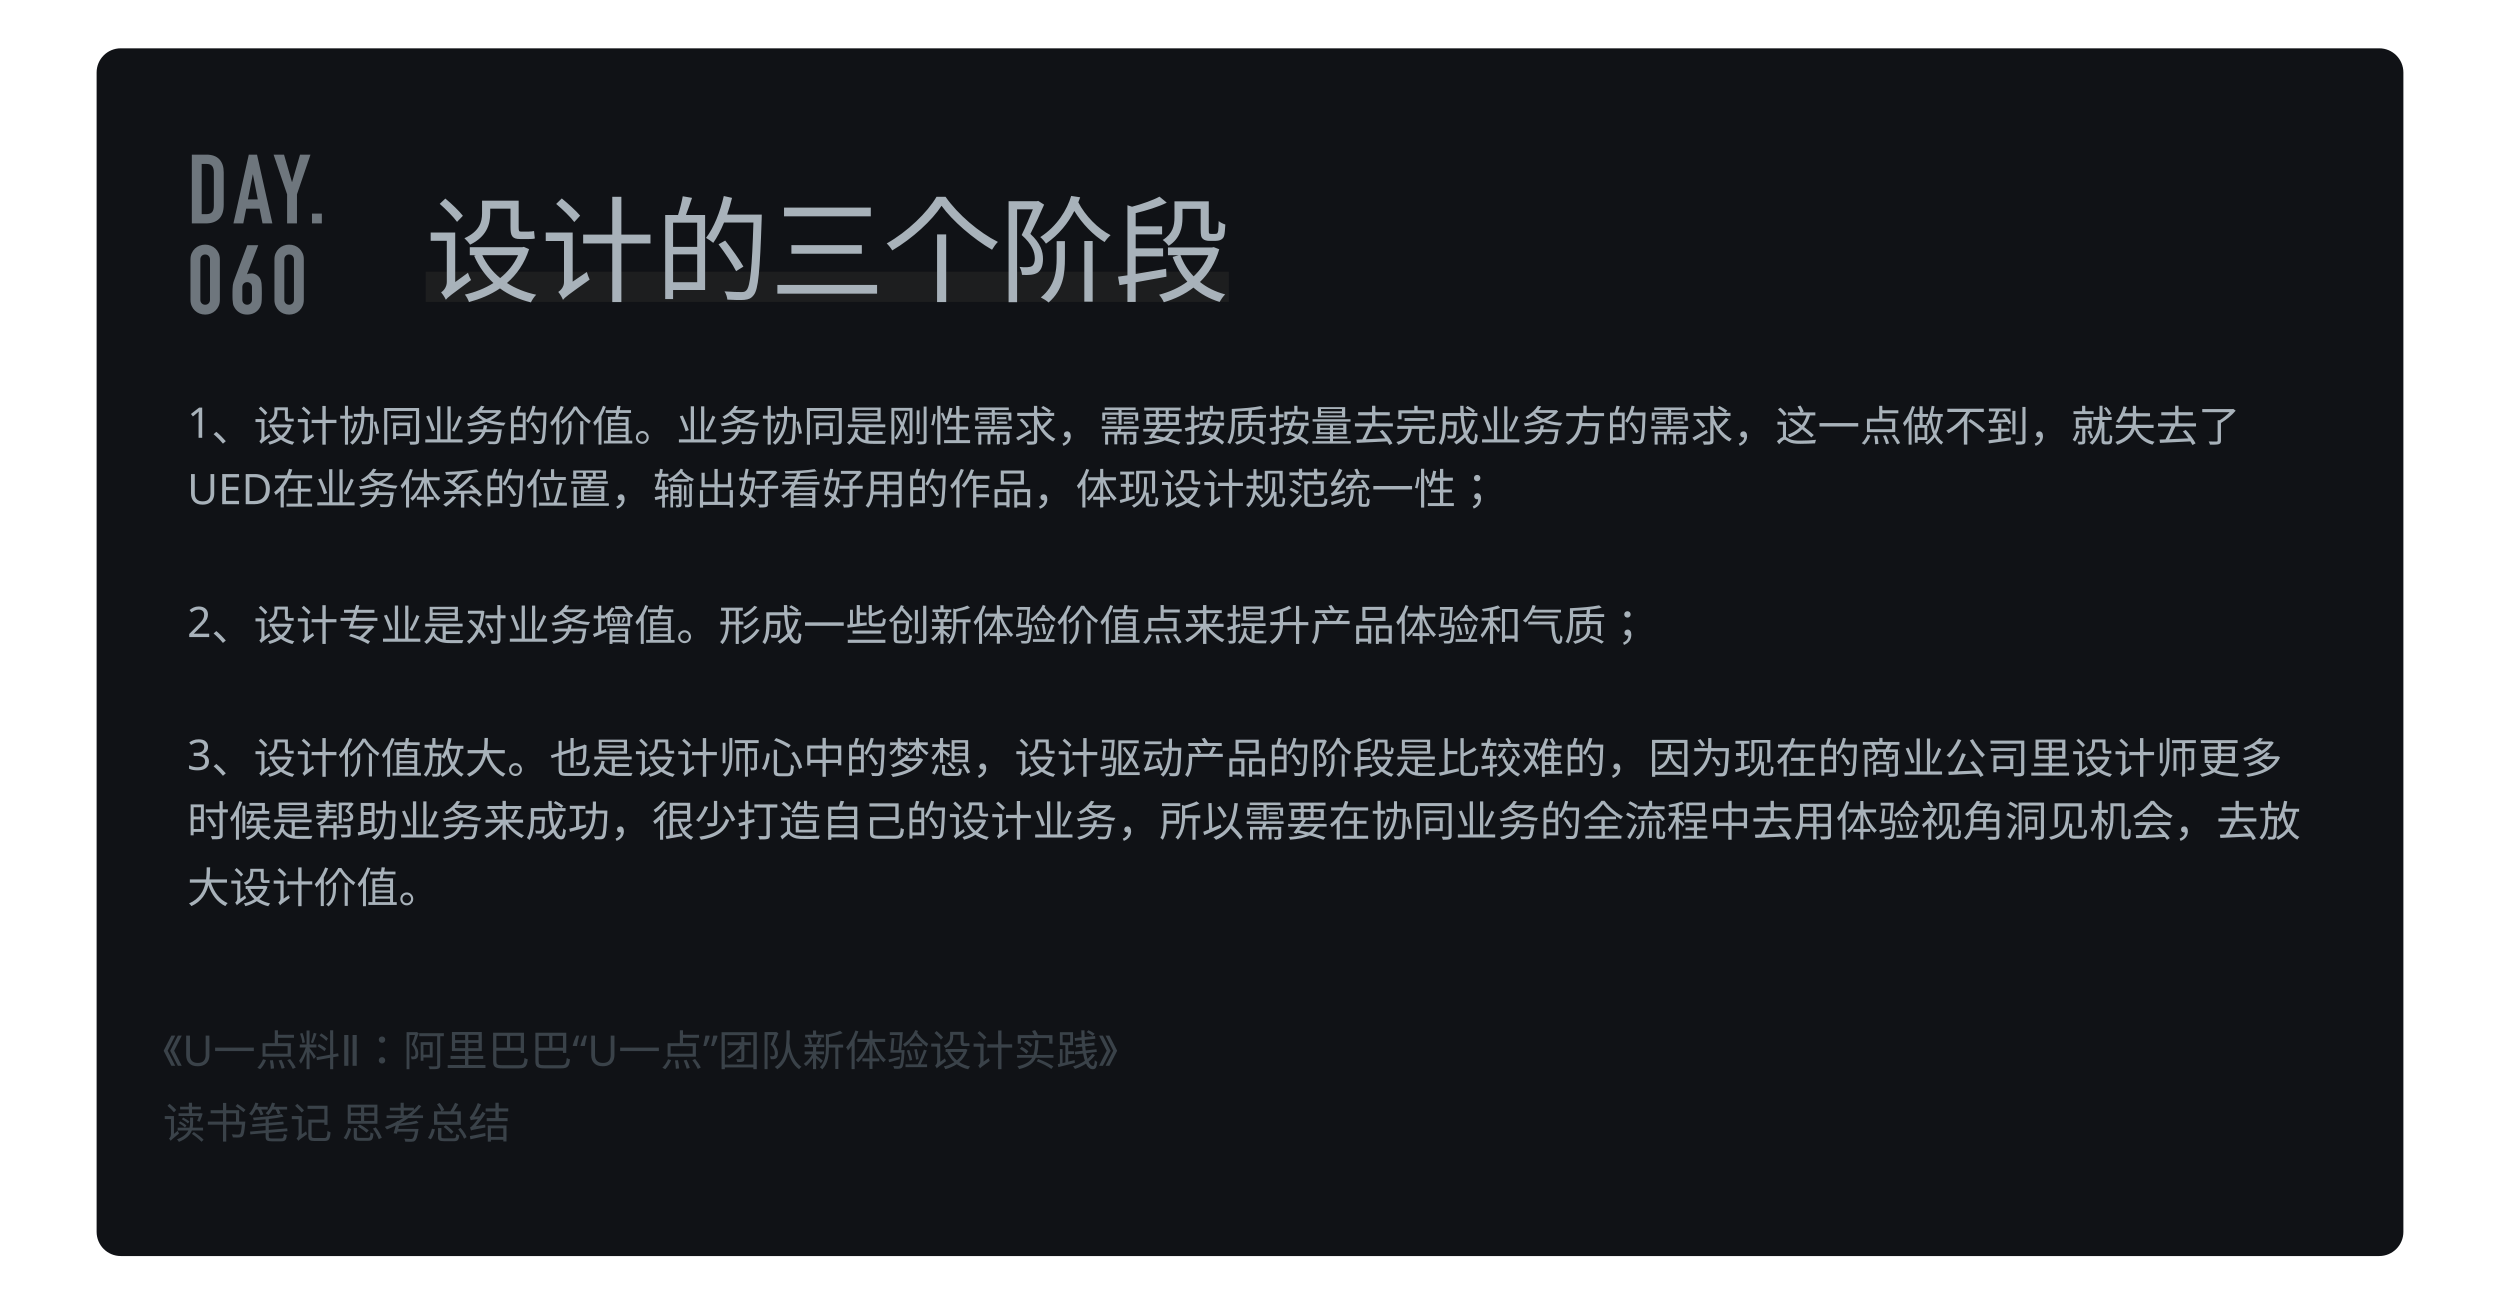
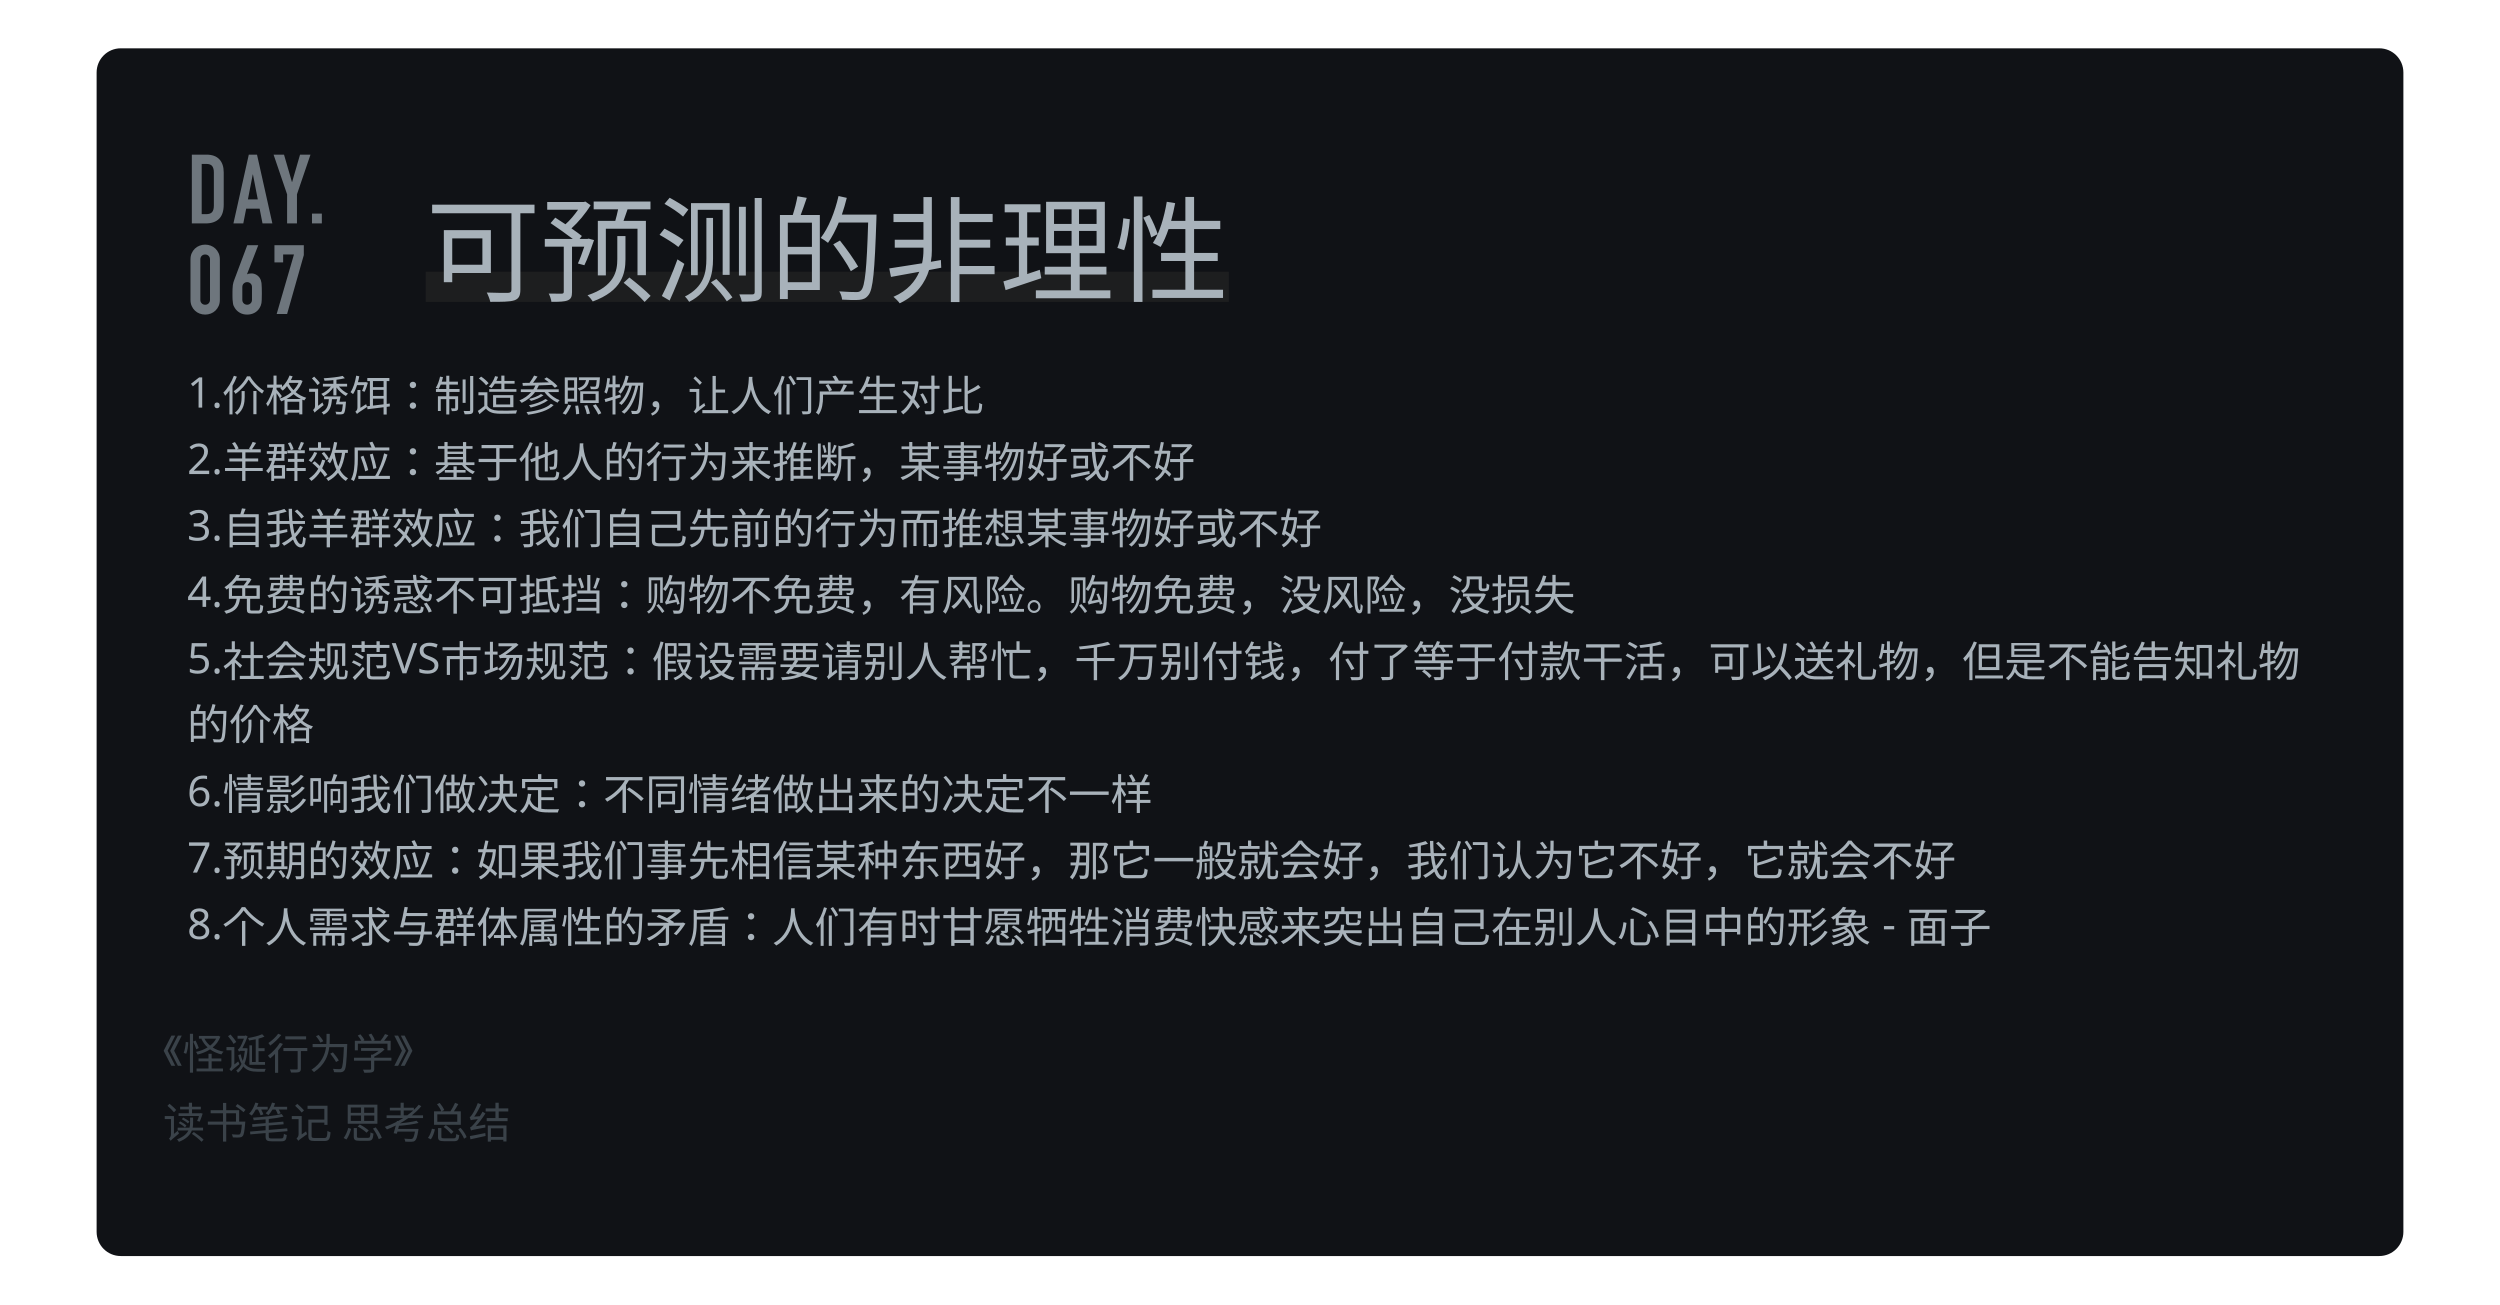
<svg xmlns="http://www.w3.org/2000/svg" width="828px" height="432px" viewBox="0 0 828 432" version="1.1">
-   <g id="60" stroke="none" stroke-width="1" fill="none" fill-rule="evenodd">
+   <g id="67" stroke="none" stroke-width="1" fill="none" fill-rule="evenodd">
    <g id="编组" transform="translate(32, 16)">
      <rect id="矩形" fill="#101216" x="0" y="0" width="764" height="400" rx="8" />
-       <path d="M31.536,58 L31.536,35.216 L36.368,35.216 C38.245,35.216 39.669,35.728 40.64,36.752 C41.611,37.776 42.096,39.227 42.096,41.104 L42.096,51.76 C42.096,53.893 41.579,55.467 40.544,56.48 C39.509,57.493 38.021,58 36.08,58 L31.536,58 Z M34.8,38.288 L34.8,54.928 L36.304,54.928 C37.221,54.928 37.872,54.699 38.256,54.24 C38.64,53.781 38.832,53.061 38.832,52.08 L38.832,41.104 C38.832,40.208 38.651,39.515 38.288,39.024 C37.925,38.533 37.264,38.288 36.304,38.288 L34.8,38.288 Z M53.376,50.032 L51.776,41.776 L51.712,41.776 L50.112,50.032 L53.376,50.032 Z M45.312,58 L50.4,35.216 L53.12,35.216 L58.208,58 L54.944,58 L53.984,53.104 L49.536,53.104 L48.576,58 L45.312,58 Z M63.088,58 L63.088,48.368 L58.608,35.216 L62.064,35.216 L64.688,44.272 L64.752,44.272 L67.376,35.216 L70.832,35.216 L66.352,48.368 L66.352,58 L63.088,58 Z M35.952,65.024 C36.592,65.024 37.205,65.136 37.792,65.36 C38.379,65.584 38.896,65.909 39.344,66.336 C39.792,66.763 40.149,67.275 40.416,67.872 C40.683,68.469 40.816,69.152 40.816,69.92 L40.816,83.296 C40.816,84.064 40.683,84.747 40.416,85.344 C40.149,85.941 39.792,86.453 39.344,86.88 C38.896,87.307 38.379,87.632 37.792,87.856 C37.205,88.08 36.592,88.192 35.952,88.192 C35.312,88.192 34.699,88.08 34.112,87.856 C33.525,87.632 33.008,87.307 32.56,86.88 C32.112,86.453 31.755,85.941 31.488,85.344 C31.221,84.747 31.088,84.064 31.088,83.296 L31.088,69.92 C31.088,69.152 31.221,68.469 31.488,67.872 C31.755,67.275 32.112,66.763 32.56,66.336 C33.008,65.909 33.525,65.584 34.112,65.36 C34.699,65.136 35.312,65.024 35.952,65.024 Z M53.536,65.216 L49.824,74.784 L49.888,74.848 C49.995,74.763 50.16,74.693 50.384,74.64 C50.608,74.587 50.901,74.56 51.264,74.56 C51.84,74.56 52.373,74.699 52.864,74.976 C53.355,75.253 53.739,75.605 54.016,76.032 C54.165,76.267 54.283,76.501 54.368,76.736 C54.453,76.971 54.528,77.28 54.592,77.664 L54.631,78.082 C54.655,78.383 54.674,78.729 54.688,79.12 L54.702,79.589 C54.71,79.921 54.715,80.292 54.718,80.701 L54.72,81.344 C54.72,82.091 54.709,82.704 54.688,83.184 L54.657,83.722 C54.639,83.971 54.618,84.192 54.592,84.384 C54.528,84.725 54.448,85.013 54.352,85.248 C54.256,85.483 54.133,85.728 53.984,85.984 C53.557,86.688 52.987,87.232 52.272,87.616 C51.557,88 50.752,88.192 49.856,88.192 C48.96,88.192 48.16,87.995 47.456,87.6 C46.752,87.205 46.187,86.667 45.76,85.984 C45.589,85.728 45.456,85.483 45.36,85.248 C45.264,85.013 45.195,84.725 45.152,84.384 C45.088,84.064 45.045,83.664 45.024,83.184 L45.008,82.74 C45,82.422 44.994,82.061 44.993,81.656 L44.995,80.771 C44.998,80.408 45.005,80.086 45.016,79.804 L45.024,79.6 C45.045,79.141 45.077,78.741 45.12,78.4 C45.163,78.08 45.227,77.787 45.312,77.52 C45.397,77.253 45.493,76.971 45.6,76.672 L49.888,65.216 L53.536,65.216 Z M63.76,65.024 C64.4,65.024 65.013,65.136 65.6,65.36 C66.187,65.584 66.704,65.909 67.152,66.336 C67.6,66.763 67.957,67.275 68.224,67.872 C68.491,68.469 68.624,69.152 68.624,69.92 L68.624,83.296 C68.624,84.064 68.491,84.747 68.224,85.344 C67.957,85.941 67.6,86.453 67.152,86.88 C66.704,87.307 66.187,87.632 65.6,87.856 C65.013,88.08 64.4,88.192 63.76,88.192 C63.12,88.192 62.507,88.08 61.92,87.856 C61.333,87.632 60.816,87.307 60.368,86.88 C59.92,86.453 59.563,85.941 59.296,85.344 C59.029,84.747 58.896,84.064 58.896,83.296 L58.896,69.92 C58.896,69.152 59.029,68.469 59.296,67.872 C59.563,67.275 59.92,66.763 60.368,66.336 C60.816,65.909 61.333,65.584 61.92,65.36 C62.507,65.136 63.12,65.024 63.76,65.024 Z M35.952,68.288 C35.483,68.288 35.099,68.443 34.8,68.752 C34.501,69.061 34.352,69.451 34.352,69.92 L34.352,83.296 C34.352,83.765 34.501,84.155 34.8,84.464 C35.099,84.773 35.483,84.928 35.952,84.928 C36.421,84.928 36.805,84.773 37.104,84.464 C37.403,84.155 37.552,83.765 37.552,83.296 L37.552,69.92 C37.552,69.451 37.403,69.061 37.104,68.752 C36.805,68.443 36.421,68.288 35.952,68.288 Z M63.76,68.288 C63.291,68.288 62.907,68.443 62.608,68.752 C62.309,69.061 62.16,69.451 62.16,69.92 L62.16,69.92 L62.16,83.296 C62.16,83.765 62.309,84.155 62.608,84.464 C62.907,84.773 63.291,84.928 63.76,84.928 C64.229,84.928 64.613,84.773 64.912,84.464 C65.211,84.155 65.36,83.765 65.36,83.296 L65.36,83.296 L65.36,69.92 C65.36,69.451 65.211,69.061 64.912,68.752 C64.613,68.443 64.229,68.288 63.76,68.288 Z M49.856,77.44 C49.429,77.44 49.056,77.589 48.736,77.888 C48.416,78.187 48.256,78.581 48.256,79.072 L48.256,83.296 C48.256,83.787 48.416,84.181 48.736,84.48 C49.056,84.779 49.429,84.928 49.856,84.928 C50.283,84.928 50.656,84.779 50.976,84.48 C51.296,84.181 51.456,83.787 51.456,83.296 L51.456,79.072 C51.456,78.581 51.296,78.187 50.976,77.888 C50.656,77.589 50.283,77.44 49.856,77.44 Z M74.592,54.736 L74.592,58 L71.328,58 L71.328,54.736 L74.592,54.736 Z" id="DAY.060" fill="#6E767D" fill-rule="nonzero" />
+       <path d="M31.536,58 L31.536,35.216 L36.368,35.216 C38.245,35.216 39.669,35.728 40.64,36.752 C41.611,37.776 42.096,39.227 42.096,41.104 L42.096,51.76 C42.096,53.893 41.579,55.467 40.544,56.48 C39.509,57.493 38.021,58 36.08,58 L31.536,58 Z M34.8,38.288 L34.8,54.928 L36.304,54.928 C37.221,54.928 37.872,54.699 38.256,54.24 C38.64,53.781 38.832,53.061 38.832,52.08 L38.832,41.104 C38.832,40.208 38.651,39.515 38.288,39.024 C37.925,38.533 37.264,38.288 36.304,38.288 L34.8,38.288 Z M53.376,50.032 L51.776,41.776 L51.712,41.776 L50.112,50.032 L53.376,50.032 Z M45.312,58 L50.4,35.216 L53.12,35.216 L58.208,58 L54.944,58 L53.984,53.104 L49.536,53.104 L48.576,58 L45.312,58 Z M63.088,58 L63.088,48.368 L58.608,35.216 L62.064,35.216 L64.688,44.272 L64.752,44.272 L67.376,35.216 L70.832,35.216 L66.352,48.368 L66.352,58 L63.088,58 Z M71.328,58 L71.328,54.736 L74.592,54.736 L74.592,58 L71.328,58 Z M31.088,69.92 C31.088,69.152 31.221,68.469 31.488,67.872 C31.755,67.275 32.112,66.763 32.56,66.336 C33.008,65.909 33.525,65.584 34.112,65.36 C34.699,65.136 35.312,65.024 35.952,65.024 C36.592,65.024 37.205,65.136 37.792,65.36 C38.379,65.584 38.896,65.909 39.344,66.336 C39.792,66.763 40.149,67.275 40.416,67.872 C40.683,68.469 40.816,69.152 40.816,69.92 L40.816,83.296 C40.816,84.064 40.683,84.747 40.416,85.344 C40.149,85.941 39.792,86.453 39.344,86.88 C38.896,87.307 38.379,87.632 37.792,87.856 C37.205,88.08 36.592,88.192 35.952,88.192 C35.312,88.192 34.699,88.08 34.112,87.856 C33.525,87.632 33.008,87.307 32.56,86.88 C32.112,86.453 31.755,85.941 31.488,85.344 C31.221,84.747 31.088,84.064 31.088,83.296 L31.088,69.92 Z M34.352,83.296 C34.352,83.765 34.501,84.155 34.8,84.464 C35.099,84.773 35.483,84.928 35.952,84.928 C36.421,84.928 36.805,84.773 37.104,84.464 C37.403,84.155 37.552,83.765 37.552,83.296 L37.552,69.92 C37.552,69.451 37.403,69.061 37.104,68.752 C36.805,68.443 36.421,68.288 35.952,68.288 C35.483,68.288 35.099,68.443 34.8,68.752 C34.501,69.061 34.352,69.451 34.352,69.92 L34.352,83.296 Z M53.536,65.216 L49.824,74.784 L49.888,74.848 C49.995,74.763 50.16,74.693 50.384,74.64 C50.608,74.587 50.901,74.56 51.264,74.56 C51.84,74.56 52.373,74.699 52.864,74.976 C53.355,75.253 53.739,75.605 54.016,76.032 C54.165,76.267 54.283,76.501 54.368,76.736 C54.453,76.971 54.528,77.28 54.592,77.664 L54.631,78.082 C54.655,78.383 54.674,78.729 54.688,79.12 L54.702,79.589 C54.71,79.921 54.715,80.292 54.718,80.701 L54.72,81.344 C54.72,82.091 54.709,82.704 54.688,83.184 L54.657,83.722 C54.639,83.971 54.618,84.192 54.592,84.384 C54.528,84.725 54.448,85.013 54.352,85.248 C54.256,85.483 54.133,85.728 53.984,85.984 C53.557,86.688 52.987,87.232 52.272,87.616 C51.557,88 50.752,88.192 49.856,88.192 C48.96,88.192 48.16,87.995 47.456,87.6 C46.752,87.205 46.187,86.667 45.76,85.984 C45.589,85.728 45.456,85.483 45.36,85.248 C45.264,85.013 45.195,84.725 45.152,84.384 C45.088,84.064 45.045,83.664 45.024,83.184 L45.008,82.74 C45,82.422 44.994,82.061 44.993,81.656 L44.995,80.771 C44.998,80.408 45.005,80.086 45.016,79.804 L45.024,79.6 C45.045,79.141 45.077,78.741 45.12,78.4 C45.163,78.08 45.227,77.787 45.312,77.52 C45.397,77.253 45.493,76.971 45.6,76.672 L49.888,65.216 L53.536,65.216 Z M51.456,79.072 C51.456,78.581 51.296,78.187 50.976,77.888 C50.656,77.589 50.283,77.44 49.856,77.44 C49.429,77.44 49.056,77.589 48.736,77.888 C48.416,78.187 48.256,78.581 48.256,79.072 L48.256,83.296 C48.256,83.787 48.416,84.181 48.736,84.48 C49.056,84.779 49.429,84.928 49.856,84.928 C50.283,84.928 50.656,84.779 50.976,84.48 C51.296,84.181 51.456,83.787 51.456,83.296 L51.456,79.072 Z M59.632,88 L65.36,68.288 L61.776,68.288 L61.776,70.912 L58.896,70.912 L58.896,65.216 L68.624,65.216 L68.624,68.48 L63.088,88 L59.632,88 Z" id="DAY.067" fill="#6E767D" fill-rule="nonzero" />
    </g>
    <rect id="矩形" fill="#1D1E1F" x="141" y="90" width="266" height="10" />
-     <text id="设计的三个阶段" font-family="PingFangSC-Semibold, PingFang SC" font-size="38" font-weight="500" line-spacing="38" fill="#A8B2BA">
-       <tspan x="141" y="97">设计的三个阶段</tspan>
+     <text id="可预测的非理性" font-family="PingFangSC-Semibold, PingFang SC" font-size="38" font-weight="500" line-spacing="38" fill="#A8B2BA">
+       <tspan x="141" y="97">可预测的非理性</tspan>
    </text>
-     <text id="1、设计协同业务的价值。业务协同是刚性需" font-family="PingFangSC-Regular, PingFang SC" font-size="14" font-weight="normal" line-spacing="22" fill="#A8B2BA">
-       <tspan x="62" y="145">1、设计协同业务的价值。业务协同是刚性需求，需要按质按量去完成业务方的需求，这一点做不到，就失去了</tspan>
-       <tspan x="62" y="167">UED在业务体系的位置，输出好看好用的作品，体现设计规范统一性；</tspan>
-       <tspan x="62" y="189" />
-       <tspan x="62" y="211">2、设计专业是对业务增值。形成一些创新体验价值点来提升产品体验和气质；</tspan>
-       <tspan x="62" y="233" />
-       <tspan x="62" y="255">3、设计价值放大。也是设计师心中的梦想，设计驱动产品的阶段是比较难的，因为现在的商业公司里设计师更多</tspan>
-       <tspan x="62" y="277">时候是帮助业务来成功，很少打造自己的设计业务，所以需要在协同业务的全流程中去用体验视角洞见机会，去放</tspan>
-       <tspan x="62" y="299">大设计价值。</tspan>
+     <text id="1.价格诱饵：制造参照物，让人们产生对比" font-family="PingFangSC-Regular, PingFang SC" font-size="14" font-weight="normal" line-spacing="22" fill="#A8B2BA">
+       <tspan x="62" y="135">1.价格诱饵：制造参照物，让人们产生对比</tspan>
+       <tspan x="62" y="157">2.羊群效应：基于他人的行为来推断，某事物好或不好</tspan>
+       <tspan x="62" y="179">3.自我羊群效应：我们自己先前的行为而推想某事物好或不好</tspan>
+       <tspan x="62" y="201">4.免费的诱惑不可抵挡：购物不免费，有风险。购物免费，没风险，没损失</tspan>
+       <tspan x="62" y="223">5.社会规范VS市场规范：假设需要请别人帮忙，千万别付钱，付了等于付款干活，可以送礼物，但是不能告知礼物</tspan>
+       <tspan x="62" y="245">的价格</tspan>
+       <tspan x="62" y="267">6.情影响我们做决定：不同情绪做出来的决定不一样</tspan>
+       <tspan x="62" y="289">7.预期的效应：如果我们事先相信某种东西好，那它一般就会好，我们认为它不好，它就会不好</tspan>
+       <tspan x="62" y="311">8.个人需求与群体属性的矛盾：人们有时甘愿牺牲消费快感来突出自己在别人心目中的形象 - 面子</tspan>
    </text>
-     <text id="《U一点料Ⅱ：阿里巴巴“U一点”团队新体" font-family="PingFangSC-Regular, PingFang SC" font-size="14" font-weight="normal" line-spacing="24" fill="#3A4249">
-       <tspan x="54" y="353">《U一点料Ⅱ：阿里巴巴“U一点”团队新体验设计实践》     </tspan>
+     <text id="《怪诞行为学》-读书笔记-思考总结" font-family="PingFangSC-Regular, PingFang SC" font-size="14" font-weight="normal" line-spacing="24" fill="#3A4249">
+       <tspan x="54" y="353">《怪诞行为学》     </tspan>
      <tspan x="54" y="377">  读书笔记 思考总结</tspan>
    </text>
  </g>
</svg>
